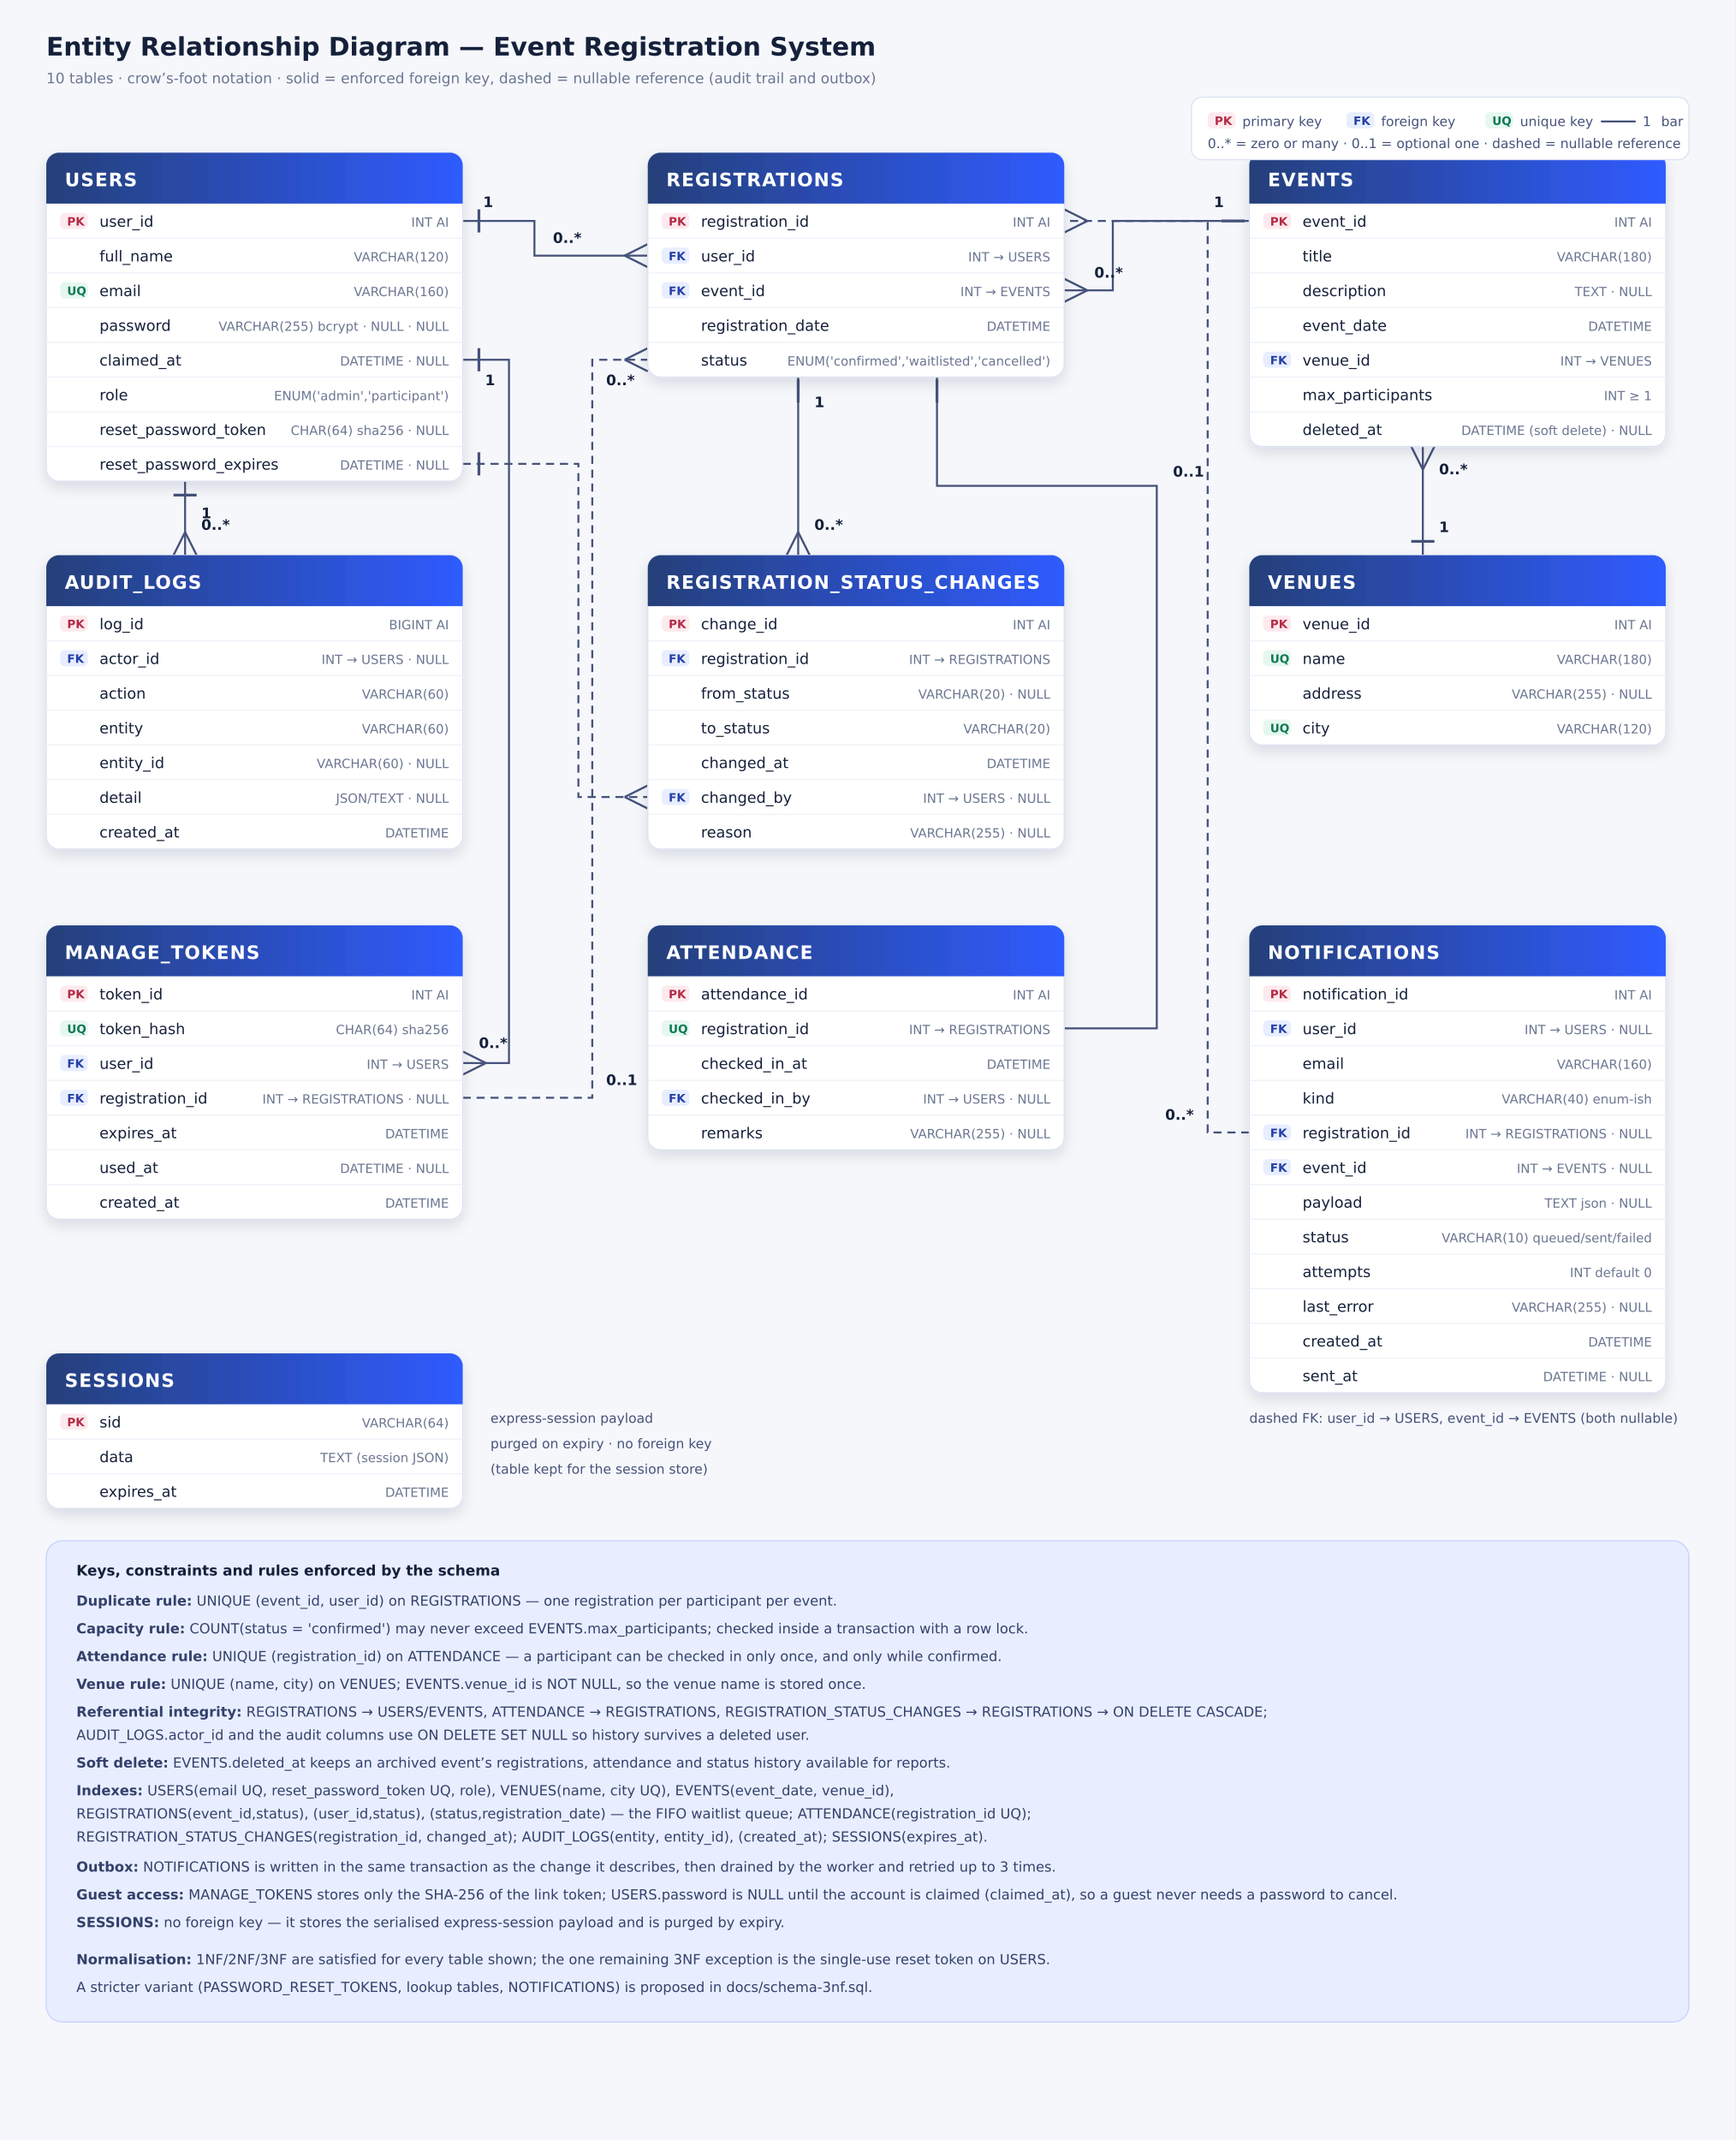
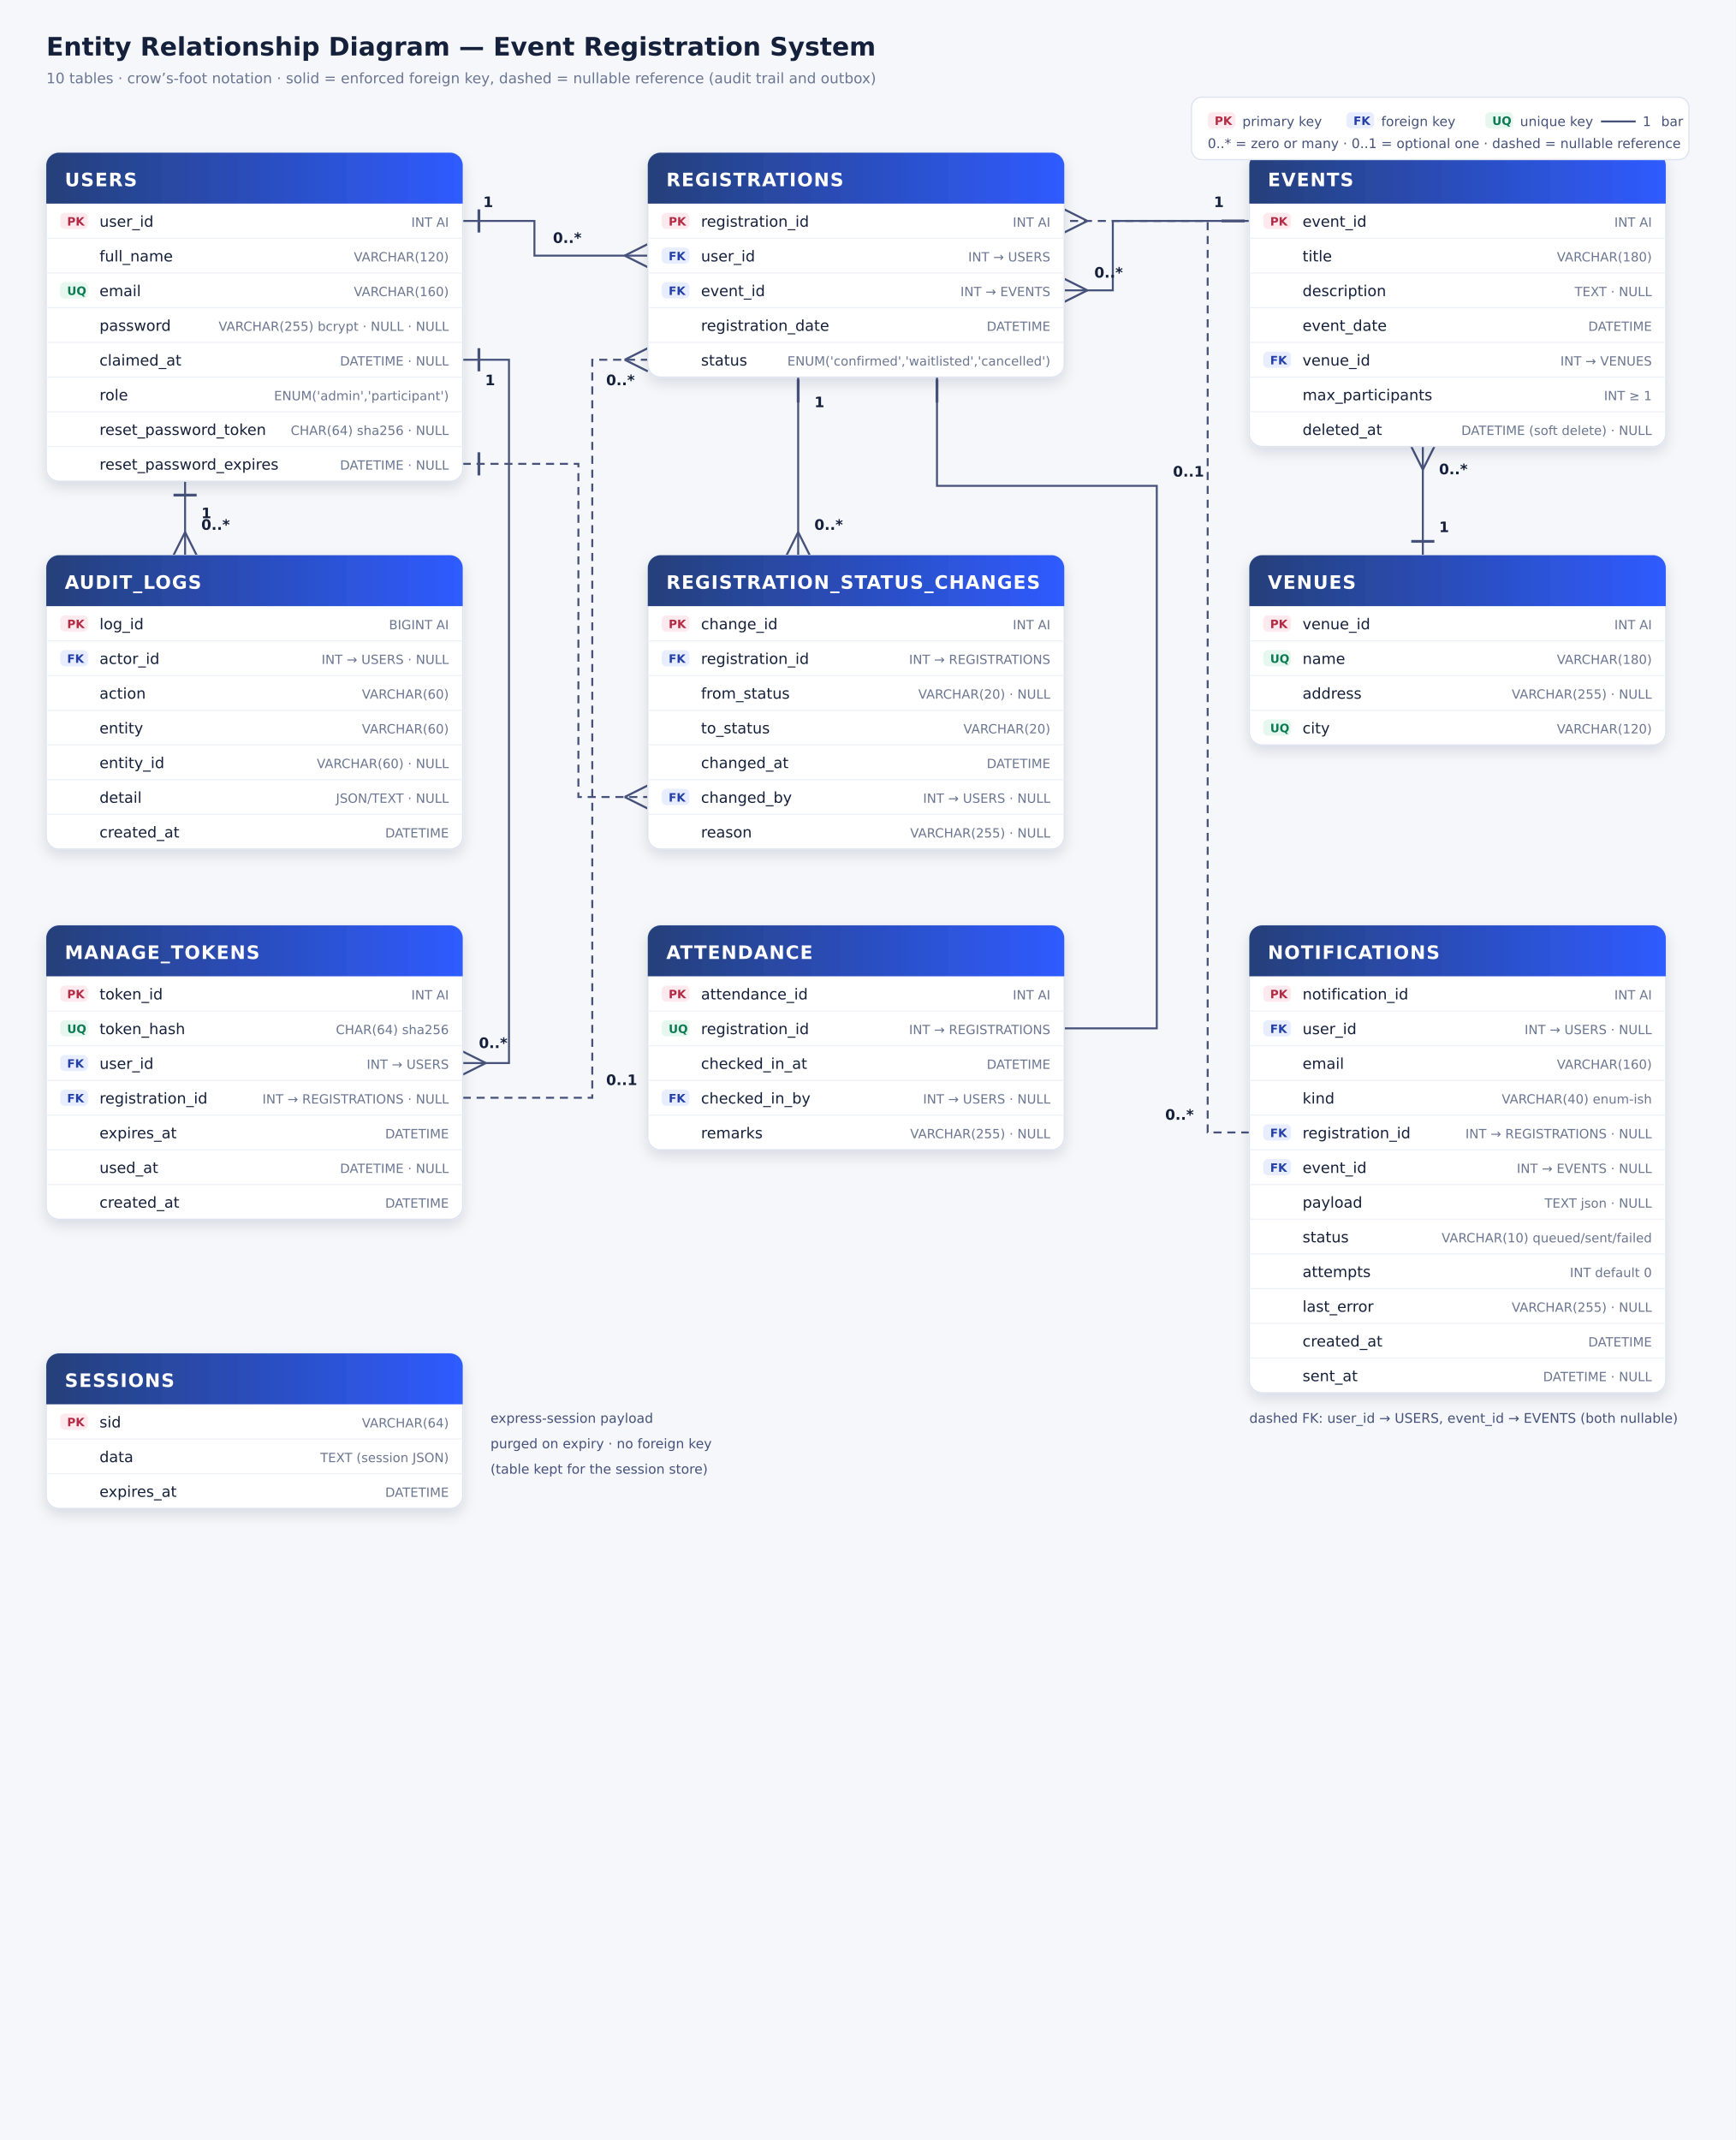
<svg xmlns="http://www.w3.org/2000/svg" viewBox="0 0 1500 1850" width="1500" height="1850" font-family="'Segoe UI','DejaVu Sans',Arial,Helvetica,sans-serif">
  <defs>
    <linearGradient id="hd" x1="0" y1="0" x2="1" y2="0">
      <stop offset="0%" stop-color="#26407a" />
      <stop offset="100%" stop-color="#2f5bff" />
    </linearGradient>
    <style>.ent-title{fill:#fff;font-size:16px;font-weight:700;letter-spacing:.05em}.fld{fill:#15203a;font-size:13px}.typ{fill:#6b7691;font-size:11px}.pk{fill:#b42b45;font-size:10px;font-weight:700}.fk{fill:#2440a8;font-size:10px;font-weight:700}.uq{fill:#0c7a52;font-size:10px;font-weight:700}.rel{fill:#15203a;font-size:12.5px;font-weight:700}.card{fill:#46527a;font-size:11.5px}.note{fill:#33406b;font-size:12px}.note-b{fill:#15203a;font-size:12.5px;font-weight:700}.h1{fill:#15203a;font-size:22px;font-weight:700}.sub{fill:#6b7691;font-size:12.5px}.legend{fill:#46527a;font-size:11.5px}</style>
    <filter id="sh" x="-20%" y="-20%" width="140%" height="140%">
      <feDropShadow dx="0" dy="5" stdDeviation="6" flood-color="#15203a" flood-opacity="0.12" />
    </filter>
  </defs>
  <rect width="1500" height="1850" fill="#f5f7fb" />
  <text class="h1" x="40" y="48">Entity Relationship Diagram — Event Registration System</text>
  <text class="sub" x="40" y="72">10 tables · crow’s-foot notation · solid = enforced foreign key, dashed = nullable reference (audit trail and outbox)</text>
  <path d="M400 191.0 L462 191.0 L462 221.0 L560 221.0" fill="none" stroke="#46527a" stroke-width="1.7" />
  <line x1="414" y1="181.0" x2="414" y2="201.0" stroke="#46527a" stroke-width="2.4" />
  <line x1="560" y1="211.0" x2="540" y2="221.0" stroke="#46527a" stroke-width="1.8" />
  <line x1="560" y1="231.0" x2="540" y2="221.0" stroke="#46527a" stroke-width="1.8" />
  <text class="rel" x="422" y="179.0" text-anchor="middle">1</text>
  <text class="rel" x="478" y="210.0" text-anchor="start">0..*</text>
  <path d="M1080 191.0 L962 191.0 L962 251.0 L920 251.0" fill="none" stroke="#46527a" stroke-width="1.7" />
  <line x1="1056" y1="191.0" x2="1076" y2="191.0" stroke="#46527a" stroke-width="2.4" />
  <line x1="920" y1="241.0" x2="940" y2="251.0" stroke="#46527a" stroke-width="1.8" />
  <line x1="920" y1="261.0" x2="940" y2="251.0" stroke="#46527a" stroke-width="1.8" />
  <text class="rel" x="1058" y="179.0" text-anchor="end">1</text>
  <text class="rel" x="946" y="240.0" text-anchor="start">0..*</text>
  <path d="M1230 386 L1230 480" fill="none" stroke="#46527a" stroke-width="1.7" />
  <line x1="1220" y1="468" x2="1240" y2="468" stroke="#46527a" stroke-width="2.4" />
  <line x1="1220" y1="386" x2="1230" y2="406" stroke="#46527a" stroke-width="1.8" />
  <line x1="1240" y1="386" x2="1230" y2="406" stroke="#46527a" stroke-width="1.8" />
  <text class="rel" x="1244" y="410" text-anchor="start">0..*</text>
  <text class="rel" x="1244" y="460" text-anchor="start">1</text>
  <path d="M690 326 L690 480" fill="none" stroke="#46527a" stroke-width="1.7" />
  <line x1="690" y1="328" x2="690" y2="348" stroke="#46527a" stroke-width="2.4" />
  <line x1="680" y1="480" x2="690" y2="460" stroke="#46527a" stroke-width="1.8" />
  <line x1="700" y1="480" x2="690" y2="460" stroke="#46527a" stroke-width="1.8" />
  <text class="rel" x="704" y="352" text-anchor="start">1</text>
  <text class="rel" x="704" y="458" text-anchor="start">0..*</text>
  <path d="M810 326 L810 420 L1000 420 L1000 889.0 L920 889.0" fill="none" stroke="#46527a" stroke-width="1.7" />
  <line x1="810" y1="328" x2="810" y2="348" stroke="#46527a" stroke-width="2.4" />
  <circle cx="904" cy="889.0" r="5" fill="#fff" stroke="#46527a" stroke-width="1.8" />
  <text class="rel" x="1014" y="412" text-anchor="start">0..1</text>
  <path d="M160 416 L160 480" fill="none" stroke="#46527a" stroke-width="1.7" />
  <line x1="150" y1="428" x2="170" y2="428" stroke="#46527a" stroke-width="2.4" />
  <line x1="150" y1="480" x2="160" y2="460" stroke="#46527a" stroke-width="1.8" />
  <line x1="170" y1="480" x2="160" y2="460" stroke="#46527a" stroke-width="1.8" />
  <text class="rel" x="174" y="448" text-anchor="start">1</text>
  <text class="rel" x="174" y="458" text-anchor="start">0..*</text>
  <path d="M400 401.0 L500 401.0 L500 689.0 L560 689.0" fill="none" stroke="#46527a" stroke-width="1.7" stroke-dasharray="7 5" />
  <line x1="560" y1="679.0" x2="540" y2="689.0" stroke="#46527a" stroke-width="1.8" />
  <line x1="560" y1="699.0" x2="540" y2="689.0" stroke="#46527a" stroke-width="1.8" />
  <line x1="414" y1="391.0" x2="414" y2="411.0" stroke="#46527a" stroke-width="2.4" />
  <path d="M400 919.0 L440 919.0 L440 311.0 L400 311.0" fill="none" stroke="#46527a" stroke-width="1.7" />
  <line x1="414" y1="301.0" x2="414" y2="321.0" stroke="#46527a" stroke-width="2.4" />
  <line x1="400" y1="909.0" x2="420" y2="919.0" stroke="#46527a" stroke-width="1.8" />
  <line x1="400" y1="929.0" x2="420" y2="919.0" stroke="#46527a" stroke-width="1.8" />
  <text class="rel" x="428" y="333.0" text-anchor="end">1</text>
  <text class="rel" x="414" y="906.0" text-anchor="start">0..*</text>
  <path d="M400 949.0 L512 949.0 L512 311.0 L560 311.0" fill="none" stroke="#46527a" stroke-width="1.7" stroke-dasharray="7 5" />
  <line x1="560" y1="301.0" x2="540" y2="311.0" stroke="#46527a" stroke-width="1.8" />
  <line x1="560" y1="321.0" x2="540" y2="311.0" stroke="#46527a" stroke-width="1.8" />
  <text class="rel" x="524" y="938.0" text-anchor="start">0..1</text>
  <text class="rel" x="524" y="333.0" text-anchor="start">0..*</text>
  <path d="M1080 979.0 L1044 979.0 L1044 191.0 L920 191.0" fill="none" stroke="#46527a" stroke-width="1.7" stroke-dasharray="7 5" />
  <line x1="920" y1="181.0" x2="940" y2="191.0" stroke="#46527a" stroke-width="1.8" />
  <line x1="920" y1="201.0" x2="940" y2="191.0" stroke="#46527a" stroke-width="1.8" />
  <text class="rel" x="1032" y="968.0" text-anchor="end">0..*</text>
  <g filter="url(#sh)">
    <rect x="40" y="132" width="360" height="284" rx="11" fill="#fff" stroke="#dbe2f0" />
    <path d="M40 143 a11 11 0 0 1 11-11 h338 a11 11 0 0 1 11 11 v33 h-360 z" fill="url(#hd)" />
    <text class="ent-title" x="56" y="161">USERS</text>
  </g>
  <rect x="52" y="184" width="24" height="14" rx="4" fill="#fdeaee" />
  <text class="pk" x="58" y="195">PK</text>
  <text class="fld" x="86" y="196">user_id</text>
  <text class="typ" x="388" y="196" text-anchor="end">INT AI</text>
  <line x1="40" y1="206" x2="400" y2="206" stroke="#eef1f8" />
  <text class="fld" x="86" y="226">full_name</text>
  <text class="typ" x="388" y="226" text-anchor="end">VARCHAR(120)</text>
  <line x1="40" y1="236" x2="400" y2="236" stroke="#eef1f8" />
  <rect x="52" y="244" width="24" height="14" rx="4" fill="#e6f7ef" />
  <text class="uq" x="58" y="255">UQ</text>
  <text class="fld" x="86" y="256">email</text>
  <text class="typ" x="388" y="256" text-anchor="end">VARCHAR(160)</text>
  <line x1="40" y1="266" x2="400" y2="266" stroke="#eef1f8" />
  <text class="fld" x="86" y="286">password</text>
  <text class="typ" x="388" y="286" text-anchor="end">VARCHAR(255) bcrypt · NULL · NULL</text>
  <line x1="40" y1="296" x2="400" y2="296" stroke="#eef1f8" />
  <text class="fld" x="86" y="316">claimed_at</text>
  <text class="typ" x="388" y="316" text-anchor="end">DATETIME · NULL</text>
  <line x1="40" y1="326" x2="400" y2="326" stroke="#eef1f8" />
  <text class="fld" x="86" y="346">role</text>
  <text class="typ" x="388" y="346" text-anchor="end">ENUM('admin','participant')</text>
  <line x1="40" y1="356" x2="400" y2="356" stroke="#eef1f8" />
  <text class="fld" x="86" y="376">reset_password_token</text>
  <text class="typ" x="388" y="376" text-anchor="end">CHAR(64) sha256 · NULL</text>
  <line x1="40" y1="386" x2="400" y2="386" stroke="#eef1f8" />
  <text class="fld" x="86" y="406">reset_password_expires</text>
  <text class="typ" x="388" y="406" text-anchor="end">DATETIME · NULL</text>
  <g filter="url(#sh)">
    <rect x="560" y="132" width="360" height="194" rx="11" fill="#fff" stroke="#dbe2f0" />
    <path d="M560 143 a11 11 0 0 1 11-11 h338 a11 11 0 0 1 11 11 v33 h-360 z" fill="url(#hd)" />
    <text class="ent-title" x="576" y="161">REGISTRATIONS</text>
  </g>
  <rect x="572" y="184" width="24" height="14" rx="4" fill="#fdeaee" />
  <text class="pk" x="578" y="195">PK</text>
  <text class="fld" x="606" y="196">registration_id</text>
  <text class="typ" x="908" y="196" text-anchor="end">INT AI</text>
  <line x1="560" y1="206" x2="920" y2="206" stroke="#eef1f8" />
  <rect x="572" y="214" width="24" height="14" rx="4" fill="#e8eeff" />
  <text class="fk" x="578" y="225">FK</text>
  <text class="fld" x="606" y="226">user_id</text>
  <text class="typ" x="908" y="226" text-anchor="end">INT → USERS</text>
  <line x1="560" y1="236" x2="920" y2="236" stroke="#eef1f8" />
  <rect x="572" y="244" width="24" height="14" rx="4" fill="#e8eeff" />
  <text class="fk" x="578" y="255">FK</text>
  <text class="fld" x="606" y="256">event_id</text>
  <text class="typ" x="908" y="256" text-anchor="end">INT → EVENTS</text>
  <line x1="560" y1="266" x2="920" y2="266" stroke="#eef1f8" />
  <text class="fld" x="606" y="286">registration_date</text>
  <text class="typ" x="908" y="286" text-anchor="end">DATETIME</text>
  <line x1="560" y1="296" x2="920" y2="296" stroke="#eef1f8" />
  <text class="fld" x="606" y="316">status</text>
  <text class="typ" x="908" y="316" text-anchor="end">ENUM('confirmed','waitlisted','cancelled')</text>
  <g filter="url(#sh)">
    <rect x="1080" y="132" width="360" height="254" rx="11" fill="#fff" stroke="#dbe2f0" />
    <path d="M1080 143 a11 11 0 0 1 11-11 h338 a11 11 0 0 1 11 11 v33 h-360 z" fill="url(#hd)" />
    <text class="ent-title" x="1096" y="161">EVENTS</text>
  </g>
  <rect x="1092" y="184" width="24" height="14" rx="4" fill="#fdeaee" />
  <text class="pk" x="1098" y="195">PK</text>
  <text class="fld" x="1126" y="196">event_id</text>
  <text class="typ" x="1428" y="196" text-anchor="end">INT AI</text>
  <line x1="1080" y1="206" x2="1440" y2="206" stroke="#eef1f8" />
  <text class="fld" x="1126" y="226">title</text>
  <text class="typ" x="1428" y="226" text-anchor="end">VARCHAR(180)</text>
  <line x1="1080" y1="236" x2="1440" y2="236" stroke="#eef1f8" />
  <text class="fld" x="1126" y="256">description</text>
  <text class="typ" x="1428" y="256" text-anchor="end">TEXT · NULL</text>
  <line x1="1080" y1="266" x2="1440" y2="266" stroke="#eef1f8" />
  <text class="fld" x="1126" y="286">event_date</text>
  <text class="typ" x="1428" y="286" text-anchor="end">DATETIME</text>
  <line x1="1080" y1="296" x2="1440" y2="296" stroke="#eef1f8" />
  <rect x="1092" y="304" width="24" height="14" rx="4" fill="#e8eeff" />
  <text class="fk" x="1098" y="315">FK</text>
  <text class="fld" x="1126" y="316">venue_id</text>
  <text class="typ" x="1428" y="316" text-anchor="end">INT → VENUES</text>
  <line x1="1080" y1="326" x2="1440" y2="326" stroke="#eef1f8" />
  <text class="fld" x="1126" y="346">max_participants</text>
  <text class="typ" x="1428" y="346" text-anchor="end">INT ≥ 1</text>
  <line x1="1080" y1="356" x2="1440" y2="356" stroke="#eef1f8" />
  <text class="fld" x="1126" y="376">deleted_at</text>
  <text class="typ" x="1428" y="376" text-anchor="end">DATETIME (soft delete) · NULL</text>
  <g filter="url(#sh)">
    <rect x="40" y="480" width="360" height="254" rx="11" fill="#fff" stroke="#dbe2f0" />
    <path d="M40 491 a11 11 0 0 1 11-11 h338 a11 11 0 0 1 11 11 v33 h-360 z" fill="url(#hd)" />
    <text class="ent-title" x="56" y="509">AUDIT_LOGS</text>
  </g>
  <rect x="52" y="532" width="24" height="14" rx="4" fill="#fdeaee" />
  <text class="pk" x="58" y="543">PK</text>
  <text class="fld" x="86" y="544">log_id</text>
  <text class="typ" x="388" y="544" text-anchor="end">BIGINT AI</text>
  <line x1="40" y1="554" x2="400" y2="554" stroke="#eef1f8" />
  <rect x="52" y="562" width="24" height="14" rx="4" fill="#e8eeff" />
  <text class="fk" x="58" y="573">FK</text>
  <text class="fld" x="86" y="574">actor_id</text>
  <text class="typ" x="388" y="574" text-anchor="end">INT → USERS · NULL</text>
  <line x1="40" y1="584" x2="400" y2="584" stroke="#eef1f8" />
  <text class="fld" x="86" y="604">action</text>
  <text class="typ" x="388" y="604" text-anchor="end">VARCHAR(60)</text>
  <line x1="40" y1="614" x2="400" y2="614" stroke="#eef1f8" />
  <text class="fld" x="86" y="634">entity</text>
  <text class="typ" x="388" y="634" text-anchor="end">VARCHAR(60)</text>
  <line x1="40" y1="644" x2="400" y2="644" stroke="#eef1f8" />
  <text class="fld" x="86" y="664">entity_id</text>
  <text class="typ" x="388" y="664" text-anchor="end">VARCHAR(60) · NULL</text>
  <line x1="40" y1="674" x2="400" y2="674" stroke="#eef1f8" />
  <text class="fld" x="86" y="694">detail</text>
  <text class="typ" x="388" y="694" text-anchor="end">JSON/TEXT · NULL</text>
  <line x1="40" y1="704" x2="400" y2="704" stroke="#eef1f8" />
  <text class="fld" x="86" y="724">created_at</text>
  <text class="typ" x="388" y="724" text-anchor="end">DATETIME</text>
  <g filter="url(#sh)">
    <rect x="560" y="480" width="360" height="254" rx="11" fill="#fff" stroke="#dbe2f0" />
    <path d="M560 491 a11 11 0 0 1 11-11 h338 a11 11 0 0 1 11 11 v33 h-360 z" fill="url(#hd)" />
    <text class="ent-title" x="576" y="509">REGISTRATION_STATUS_CHANGES</text>
  </g>
  <rect x="572" y="532" width="24" height="14" rx="4" fill="#fdeaee" />
  <text class="pk" x="578" y="543">PK</text>
  <text class="fld" x="606" y="544">change_id</text>
  <text class="typ" x="908" y="544" text-anchor="end">INT AI</text>
  <line x1="560" y1="554" x2="920" y2="554" stroke="#eef1f8" />
  <rect x="572" y="562" width="24" height="14" rx="4" fill="#e8eeff" />
  <text class="fk" x="578" y="573">FK</text>
  <text class="fld" x="606" y="574">registration_id</text>
  <text class="typ" x="908" y="574" text-anchor="end">INT → REGISTRATIONS</text>
  <line x1="560" y1="584" x2="920" y2="584" stroke="#eef1f8" />
  <text class="fld" x="606" y="604">from_status</text>
  <text class="typ" x="908" y="604" text-anchor="end">VARCHAR(20) · NULL</text>
  <line x1="560" y1="614" x2="920" y2="614" stroke="#eef1f8" />
  <text class="fld" x="606" y="634">to_status</text>
  <text class="typ" x="908" y="634" text-anchor="end">VARCHAR(20)</text>
  <line x1="560" y1="644" x2="920" y2="644" stroke="#eef1f8" />
  <text class="fld" x="606" y="664">changed_at</text>
  <text class="typ" x="908" y="664" text-anchor="end">DATETIME</text>
  <line x1="560" y1="674" x2="920" y2="674" stroke="#eef1f8" />
  <rect x="572" y="682" width="24" height="14" rx="4" fill="#e8eeff" />
  <text class="fk" x="578" y="693">FK</text>
  <text class="fld" x="606" y="694">changed_by</text>
  <text class="typ" x="908" y="694" text-anchor="end">INT → USERS · NULL</text>
  <line x1="560" y1="704" x2="920" y2="704" stroke="#eef1f8" />
  <text class="fld" x="606" y="724">reason</text>
  <text class="typ" x="908" y="724" text-anchor="end">VARCHAR(255) · NULL</text>
  <g filter="url(#sh)">
    <rect x="1080" y="480" width="360" height="164" rx="11" fill="#fff" stroke="#dbe2f0" />
    <path d="M1080 491 a11 11 0 0 1 11-11 h338 a11 11 0 0 1 11 11 v33 h-360 z" fill="url(#hd)" />
    <text class="ent-title" x="1096" y="509">VENUES</text>
  </g>
  <rect x="1092" y="532" width="24" height="14" rx="4" fill="#fdeaee" />
  <text class="pk" x="1098" y="543">PK</text>
  <text class="fld" x="1126" y="544">venue_id</text>
  <text class="typ" x="1428" y="544" text-anchor="end">INT AI</text>
  <line x1="1080" y1="554" x2="1440" y2="554" stroke="#eef1f8" />
  <rect x="1092" y="562" width="24" height="14" rx="4" fill="#e6f7ef" />
  <text class="uq" x="1098" y="573">UQ</text>
  <text class="fld" x="1126" y="574">name</text>
  <text class="typ" x="1428" y="574" text-anchor="end">VARCHAR(180)</text>
  <line x1="1080" y1="584" x2="1440" y2="584" stroke="#eef1f8" />
  <text class="fld" x="1126" y="604">address</text>
  <text class="typ" x="1428" y="604" text-anchor="end">VARCHAR(255) · NULL</text>
  <line x1="1080" y1="614" x2="1440" y2="614" stroke="#eef1f8" />
  <rect x="1092" y="622" width="24" height="14" rx="4" fill="#e6f7ef" />
  <text class="uq" x="1098" y="633">UQ</text>
  <text class="fld" x="1126" y="634">city</text>
  <text class="typ" x="1428" y="634" text-anchor="end">VARCHAR(120)</text>
  <g filter="url(#sh)">
    <rect x="40" y="1170" width="360" height="134" rx="11" fill="#fff" stroke="#dbe2f0" />
    <path d="M40 1181 a11 11 0 0 1 11-11 h338 a11 11 0 0 1 11 11 v33 h-360 z" fill="url(#hd)" />
    <text class="ent-title" x="56" y="1199">SESSIONS</text>
  </g>
  <rect x="52" y="1222" width="24" height="14" rx="4" fill="#fdeaee" />
  <text class="pk" x="58" y="1233">PK</text>
  <text class="fld" x="86" y="1234">sid</text>
  <text class="typ" x="388" y="1234" text-anchor="end">VARCHAR(64)</text>
  <line x1="40" y1="1244" x2="400" y2="1244" stroke="#eef1f8" />
  <text class="fld" x="86" y="1264">data</text>
  <text class="typ" x="388" y="1264" text-anchor="end">TEXT (session JSON)</text>
  <line x1="40" y1="1274" x2="400" y2="1274" stroke="#eef1f8" />
  <text class="fld" x="86" y="1294">expires_at</text>
  <text class="typ" x="388" y="1294" text-anchor="end">DATETIME</text>
  <g filter="url(#sh)">
    <rect x="560" y="800" width="360" height="194" rx="11" fill="#fff" stroke="#dbe2f0" />
    <path d="M560 811 a11 11 0 0 1 11-11 h338 a11 11 0 0 1 11 11 v33 h-360 z" fill="url(#hd)" />
    <text class="ent-title" x="576" y="829">ATTENDANCE</text>
  </g>
  <rect x="572" y="852" width="24" height="14" rx="4" fill="#fdeaee" />
  <text class="pk" x="578" y="863">PK</text>
  <text class="fld" x="606" y="864">attendance_id</text>
  <text class="typ" x="908" y="864" text-anchor="end">INT AI</text>
  <line x1="560" y1="874" x2="920" y2="874" stroke="#eef1f8" />
  <rect x="572" y="882" width="24" height="14" rx="4" fill="#e6f7ef" />
  <text class="uq" x="578" y="893">UQ</text>
  <text class="fld" x="606" y="894">registration_id</text>
  <text class="typ" x="908" y="894" text-anchor="end">INT → REGISTRATIONS</text>
  <line x1="560" y1="904" x2="920" y2="904" stroke="#eef1f8" />
  <text class="fld" x="606" y="924">checked_in_at</text>
  <text class="typ" x="908" y="924" text-anchor="end">DATETIME</text>
  <line x1="560" y1="934" x2="920" y2="934" stroke="#eef1f8" />
  <rect x="572" y="942" width="24" height="14" rx="4" fill="#e8eeff" />
  <text class="fk" x="578" y="953">FK</text>
  <text class="fld" x="606" y="954">checked_in_by</text>
  <text class="typ" x="908" y="954" text-anchor="end">INT → USERS · NULL</text>
  <line x1="560" y1="964" x2="920" y2="964" stroke="#eef1f8" />
  <text class="fld" x="606" y="984">remarks</text>
  <text class="typ" x="908" y="984" text-anchor="end">VARCHAR(255) · NULL</text>
  <g filter="url(#sh)">
    <rect x="40" y="800" width="360" height="254" rx="11" fill="#fff" stroke="#dbe2f0" />
    <path d="M40 811 a11 11 0 0 1 11-11 h338 a11 11 0 0 1 11 11 v33 h-360 z" fill="url(#hd)" />
    <text class="ent-title" x="56" y="829">MANAGE_TOKENS</text>
  </g>
  <rect x="52" y="852" width="24" height="14" rx="4" fill="#fdeaee" />
  <text class="pk" x="58" y="863">PK</text>
  <text class="fld" x="86" y="864">token_id</text>
  <text class="typ" x="388" y="864" text-anchor="end">INT AI</text>
  <line x1="40" y1="874" x2="400" y2="874" stroke="#eef1f8" />
  <rect x="52" y="882" width="24" height="14" rx="4" fill="#e6f7ef" />
  <text class="uq" x="58" y="893">UQ</text>
  <text class="fld" x="86" y="894">token_hash</text>
  <text class="typ" x="388" y="894" text-anchor="end">CHAR(64) sha256</text>
  <line x1="40" y1="904" x2="400" y2="904" stroke="#eef1f8" />
  <rect x="52" y="912" width="24" height="14" rx="4" fill="#e8eeff" />
  <text class="fk" x="58" y="923">FK</text>
  <text class="fld" x="86" y="924">user_id</text>
  <text class="typ" x="388" y="924" text-anchor="end">INT → USERS</text>
  <line x1="40" y1="934" x2="400" y2="934" stroke="#eef1f8" />
  <rect x="52" y="942" width="24" height="14" rx="4" fill="#e8eeff" />
  <text class="fk" x="58" y="953">FK</text>
  <text class="fld" x="86" y="954">registration_id</text>
  <text class="typ" x="388" y="954" text-anchor="end">INT → REGISTRATIONS · NULL</text>
  <line x1="40" y1="964" x2="400" y2="964" stroke="#eef1f8" />
  <text class="fld" x="86" y="984">expires_at</text>
  <text class="typ" x="388" y="984" text-anchor="end">DATETIME</text>
  <line x1="40" y1="994" x2="400" y2="994" stroke="#eef1f8" />
  <text class="fld" x="86" y="1014">used_at</text>
  <text class="typ" x="388" y="1014" text-anchor="end">DATETIME · NULL</text>
  <line x1="40" y1="1024" x2="400" y2="1024" stroke="#eef1f8" />
  <text class="fld" x="86" y="1044">created_at</text>
  <text class="typ" x="388" y="1044" text-anchor="end">DATETIME</text>
  <g filter="url(#sh)">
    <rect x="1080" y="800" width="360" height="404" rx="11" fill="#fff" stroke="#dbe2f0" />
    <path d="M1080 811 a11 11 0 0 1 11-11 h338 a11 11 0 0 1 11 11 v33 h-360 z" fill="url(#hd)" />
    <text class="ent-title" x="1096" y="829">NOTIFICATIONS</text>
  </g>
  <rect x="1092" y="852" width="24" height="14" rx="4" fill="#fdeaee" />
  <text class="pk" x="1098" y="863">PK</text>
  <text class="fld" x="1126" y="864">notification_id</text>
  <text class="typ" x="1428" y="864" text-anchor="end">INT AI</text>
  <line x1="1080" y1="874" x2="1440" y2="874" stroke="#eef1f8" />
  <rect x="1092" y="882" width="24" height="14" rx="4" fill="#e8eeff" />
  <text class="fk" x="1098" y="893">FK</text>
  <text class="fld" x="1126" y="894">user_id</text>
  <text class="typ" x="1428" y="894" text-anchor="end">INT → USERS · NULL</text>
  <line x1="1080" y1="904" x2="1440" y2="904" stroke="#eef1f8" />
  <text class="fld" x="1126" y="924">email</text>
  <text class="typ" x="1428" y="924" text-anchor="end">VARCHAR(160)</text>
  <line x1="1080" y1="934" x2="1440" y2="934" stroke="#eef1f8" />
  <text class="fld" x="1126" y="954">kind</text>
  <text class="typ" x="1428" y="954" text-anchor="end">VARCHAR(40) enum-ish</text>
  <line x1="1080" y1="964" x2="1440" y2="964" stroke="#eef1f8" />
  <rect x="1092" y="972" width="24" height="14" rx="4" fill="#e8eeff" />
  <text class="fk" x="1098" y="983">FK</text>
  <text class="fld" x="1126" y="984">registration_id</text>
  <text class="typ" x="1428" y="984" text-anchor="end">INT → REGISTRATIONS · NULL</text>
  <line x1="1080" y1="994" x2="1440" y2="994" stroke="#eef1f8" />
  <rect x="1092" y="1002" width="24" height="14" rx="4" fill="#e8eeff" />
  <text class="fk" x="1098" y="1013">FK</text>
  <text class="fld" x="1126" y="1014">event_id</text>
  <text class="typ" x="1428" y="1014" text-anchor="end">INT → EVENTS · NULL</text>
  <line x1="1080" y1="1024" x2="1440" y2="1024" stroke="#eef1f8" />
  <text class="fld" x="1126" y="1044">payload</text>
  <text class="typ" x="1428" y="1044" text-anchor="end">TEXT json · NULL</text>
  <line x1="1080" y1="1054" x2="1440" y2="1054" stroke="#eef1f8" />
  <text class="fld" x="1126" y="1074">status</text>
  <text class="typ" x="1428" y="1074" text-anchor="end">VARCHAR(10) queued/sent/failed</text>
  <line x1="1080" y1="1084" x2="1440" y2="1084" stroke="#eef1f8" />
  <text class="fld" x="1126" y="1104">attempts</text>
  <text class="typ" x="1428" y="1104" text-anchor="end">INT default 0</text>
  <line x1="1080" y1="1114" x2="1440" y2="1114" stroke="#eef1f8" />
  <text class="fld" x="1126" y="1134">last_error</text>
  <text class="typ" x="1428" y="1134" text-anchor="end">VARCHAR(255) · NULL</text>
  <line x1="1080" y1="1144" x2="1440" y2="1144" stroke="#eef1f8" />
  <text class="fld" x="1126" y="1164">created_at</text>
  <text class="typ" x="1428" y="1164" text-anchor="end">DATETIME</text>
  <line x1="1080" y1="1174" x2="1440" y2="1174" stroke="#eef1f8" />
  <text class="fld" x="1126" y="1194">sent_at</text>
  <text class="typ" x="1428" y="1194" text-anchor="end">DATETIME · NULL</text>
  <text class="card" x="1080" y="1230">dashed FK: user_id → USERS, event_id → EVENTS (both nullable)</text>
  <text class="card" x="424" y="1230">express-session payload</text>
  <text class="card" x="424" y="1252">purged on expiry · no foreign key</text>
  <text class="card" x="424" y="1274">(table kept for the session store)</text>
  <rect x="1030" y="84" width="430" height="54" rx="9" fill="#fff" stroke="#dbe2f0" />
  <rect x="1044" y="97" width="24" height="14" rx="4" fill="#fdeaee" />
  <text class="pk" x="1050" y="108">PK</text>
  <text class="legend" x="1074" y="109">primary key</text>
  <rect x="1164" y="97" width="24" height="14" rx="4" fill="#e8eeff" />
  <text class="fk" x="1170" y="108">FK</text>
  <text class="legend" x="1194" y="109">foreign key</text>
  <rect x="1284" y="97" width="24" height="14" rx="4" fill="#e6f7ef" />
  <text class="uq" x="1290" y="108">UQ</text>
  <text class="legend" x="1314" y="109">unique key</text>
  <line x1="1384" y1="105" x2="1414" y2="105" stroke="#46527a" stroke-width="1.7" />
  <text class="legend" x="1420" y="109">1</text>
  <text class="legend" x="1436" y="109">bar</text>
  <text class="legend" x="1044" y="128">0..* = zero or many · 0..1 = optional one · dashed = nullable reference</text>
-   <rect x="40" y="1332" width="1420" height="416" rx="14" fill="#e8eeff" stroke="#c6d3fb" />
-   <text class="note-b" x="66" y="1362">Keys, constraints and rules enforced by the schema</text>
-   <text class="note" x="66" y="1388">
-     <tspan font-weight="700">Duplicate rule:</tspan> UNIQUE (event_id, user_id) on REGISTRATIONS — one registration per participant per event.</text>
-   <text class="note" x="66" y="1412">
-     <tspan font-weight="700">Capacity rule:</tspan> COUNT(status = 'confirmed') may never exceed EVENTS.max_participants; checked inside a transaction with a row lock.</text>
-   <text class="note" x="66" y="1436">
-     <tspan font-weight="700">Attendance rule:</tspan> UNIQUE (registration_id) on ATTENDANCE — a participant can be checked in only once, and only while confirmed.</text>
-   <text class="note" x="66" y="1460">
-     <tspan font-weight="700">Venue rule:</tspan> UNIQUE (name, city) on VENUES; EVENTS.venue_id is NOT NULL, so the venue name is stored once.</text>
-   <text class="note" x="66" y="1484">
-     <tspan font-weight="700">Referential integrity:</tspan> REGISTRATIONS → USERS/EVENTS, ATTENDANCE → REGISTRATIONS, REGISTRATION_STATUS_CHANGES → REGISTRATIONS → ON DELETE CASCADE;</text>
-   <text class="note" x="66" y="1504">AUDIT_LOGS.actor_id and the audit columns use ON DELETE SET NULL so history survives a deleted user.</text>
-   <text class="note" x="66" y="1528">
-     <tspan font-weight="700">Soft delete:</tspan> EVENTS.deleted_at keeps an archived event’s registrations, attendance and status history available for reports.</text>
-   <text class="note" x="66" y="1552">
-     <tspan font-weight="700">Indexes:</tspan> USERS(email UQ, reset_password_token UQ, role), VENUES(name, city UQ), EVENTS(event_date, venue_id),</text>
-   <text class="note" x="66" y="1572">REGISTRATIONS(event_id,status), (user_id,status), (status,registration_date) — the FIFO waitlist queue; ATTENDANCE(registration_id UQ);</text>
-   <text class="note" x="66" y="1592">REGISTRATION_STATUS_CHANGES(registration_id, changed_at); AUDIT_LOGS(entity, entity_id), (created_at); SESSIONS(expires_at).</text>
-   <text class="note" x="66" y="1618">
-     <tspan font-weight="700">Outbox:</tspan> NOTIFICATIONS is written in the same transaction as the change it describes, then drained by the worker and retried up to 3 times.</text>
-   <text class="note" x="66" y="1642">
-     <tspan font-weight="700">Guest access:</tspan> MANAGE_TOKENS stores only the SHA-256 of the link token; USERS.password is NULL until the account is claimed (claimed_at), so a guest never needs a password to cancel.</text>
-   <text class="note" x="66" y="1666">
-     <tspan font-weight="700">SESSIONS:</tspan> no foreign key — it stores the serialised express-session payload and is purged by expiry.</text>
-   <text class="note" x="66" y="1698" fill="#8a3b12">
-     <tspan font-weight="700">Normalisation:</tspan> 1NF/2NF/3NF are satisfied for every table shown; the one remaining 3NF exception is the single-use reset token on USERS.</text>
-   <text class="note" x="66" y="1722" fill="#8a3b12">A stricter variant (PASSWORD_RESET_TOKENS, lookup tables, NOTIFICATIONS) is proposed in docs/schema-3nf.sql.</text>
</svg>
